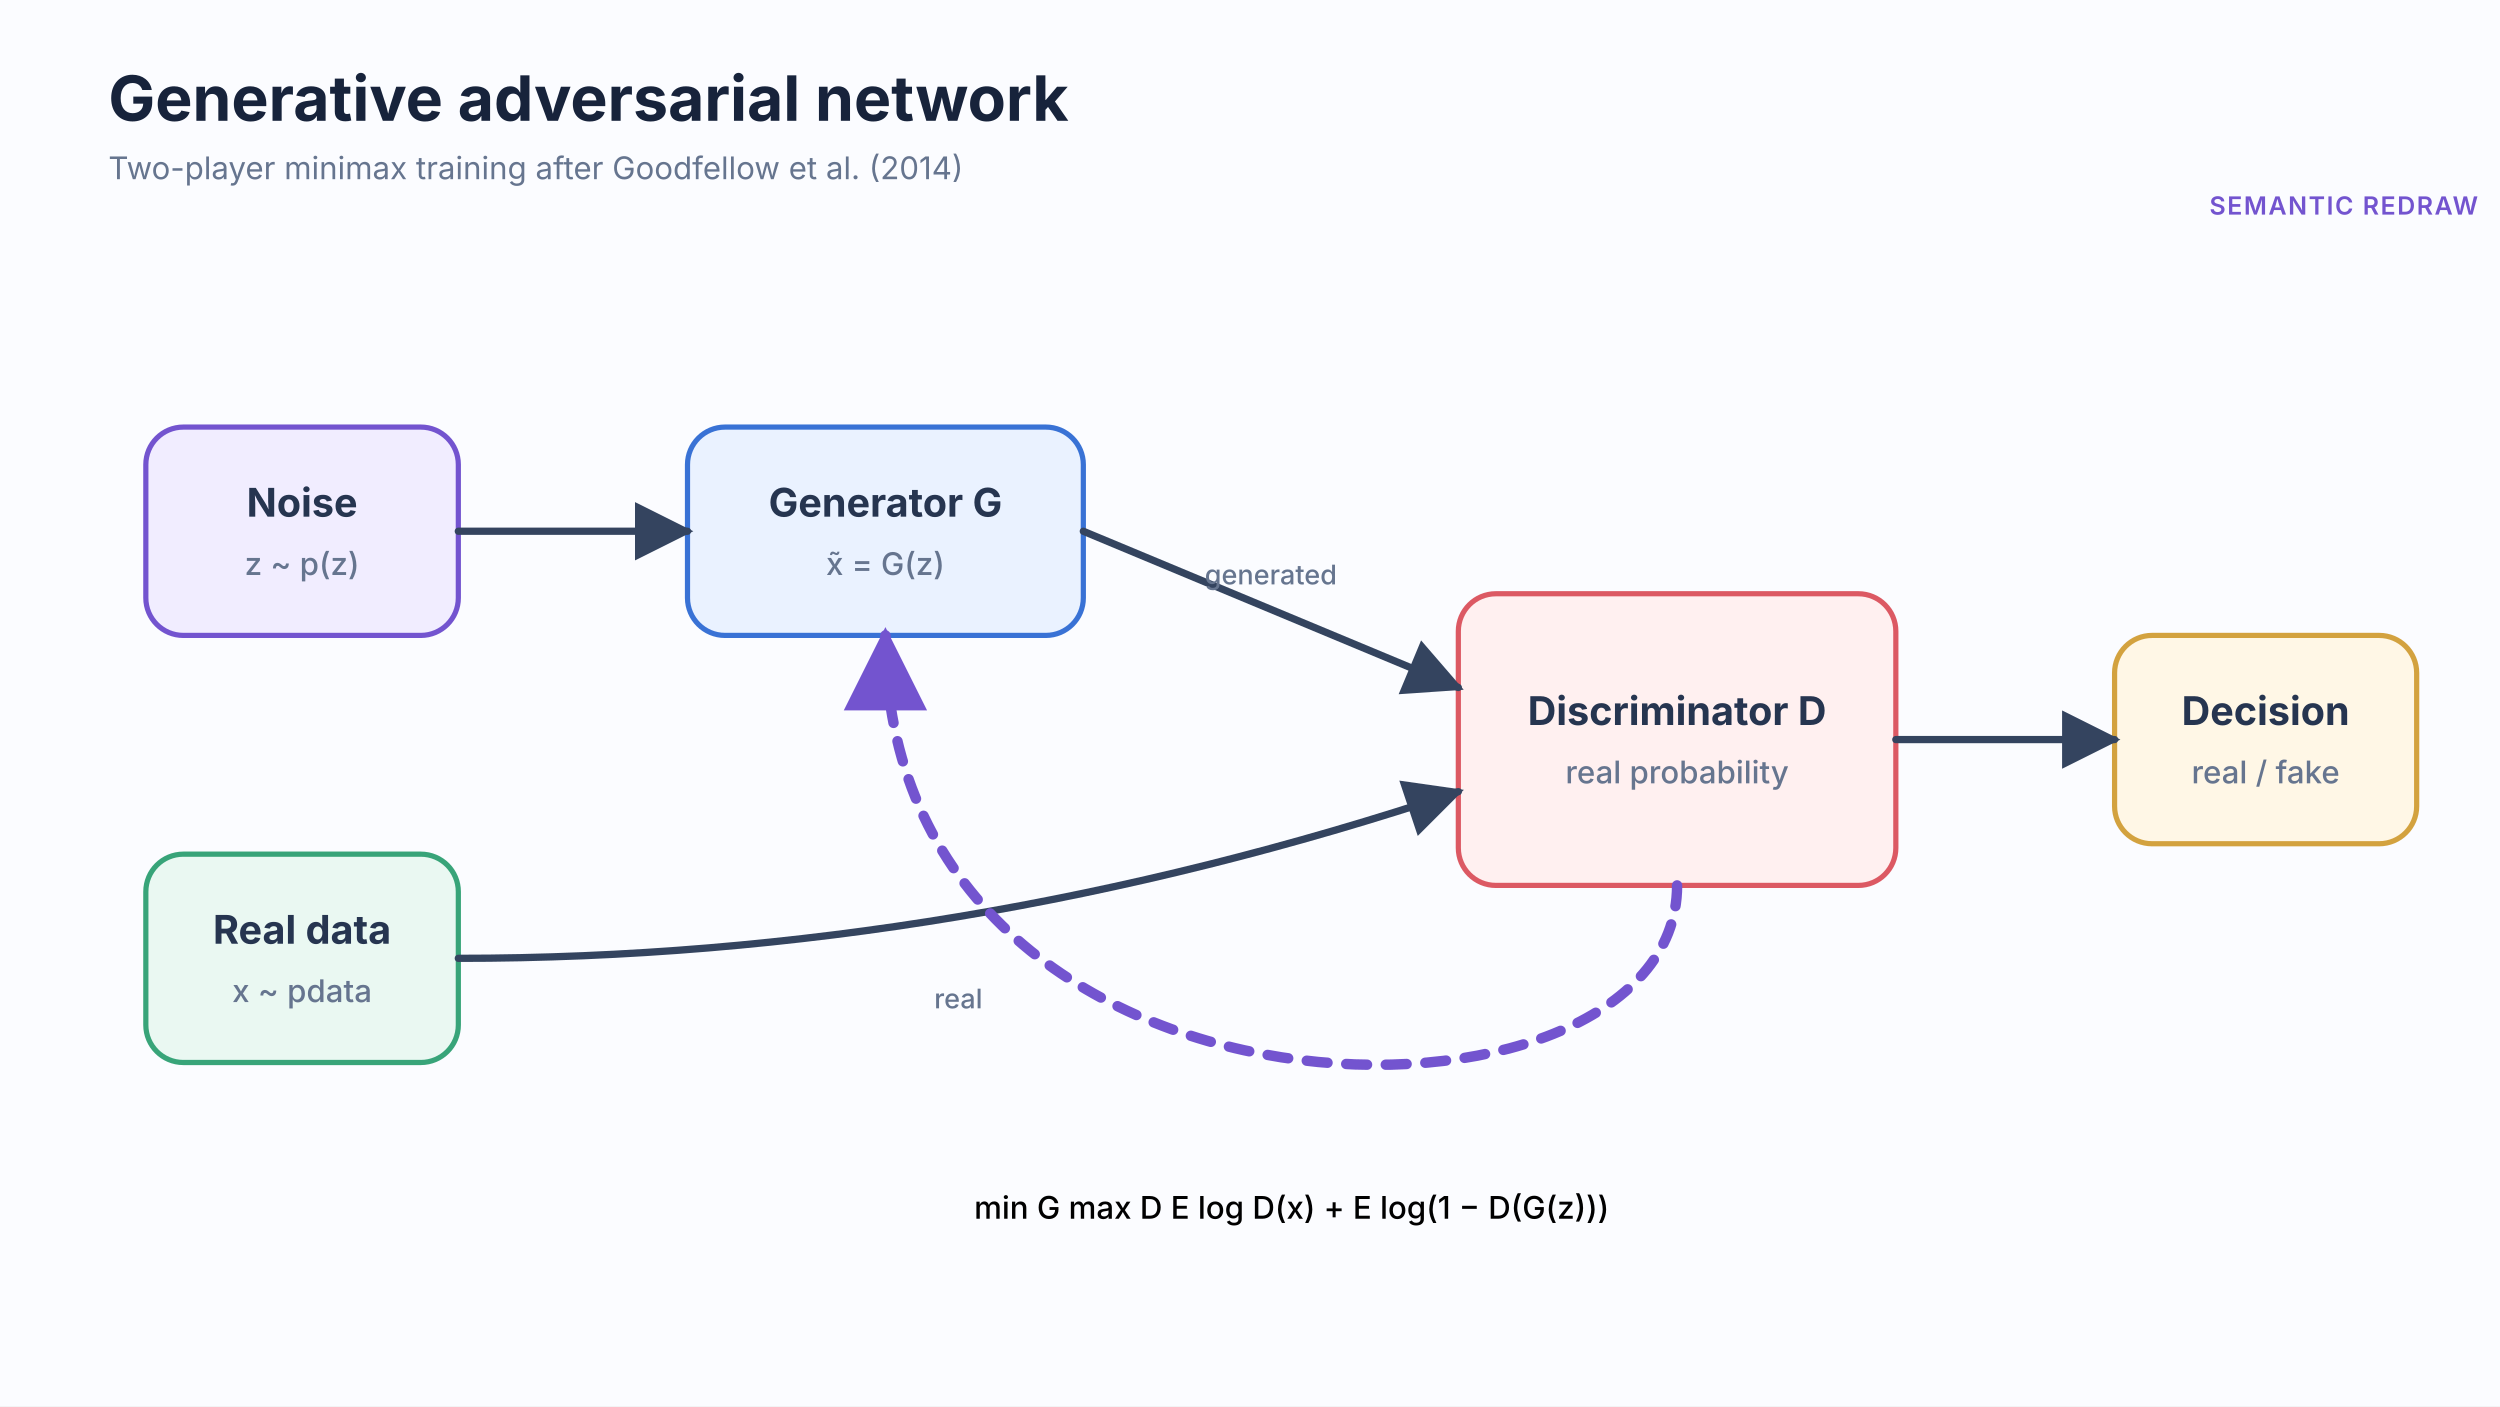
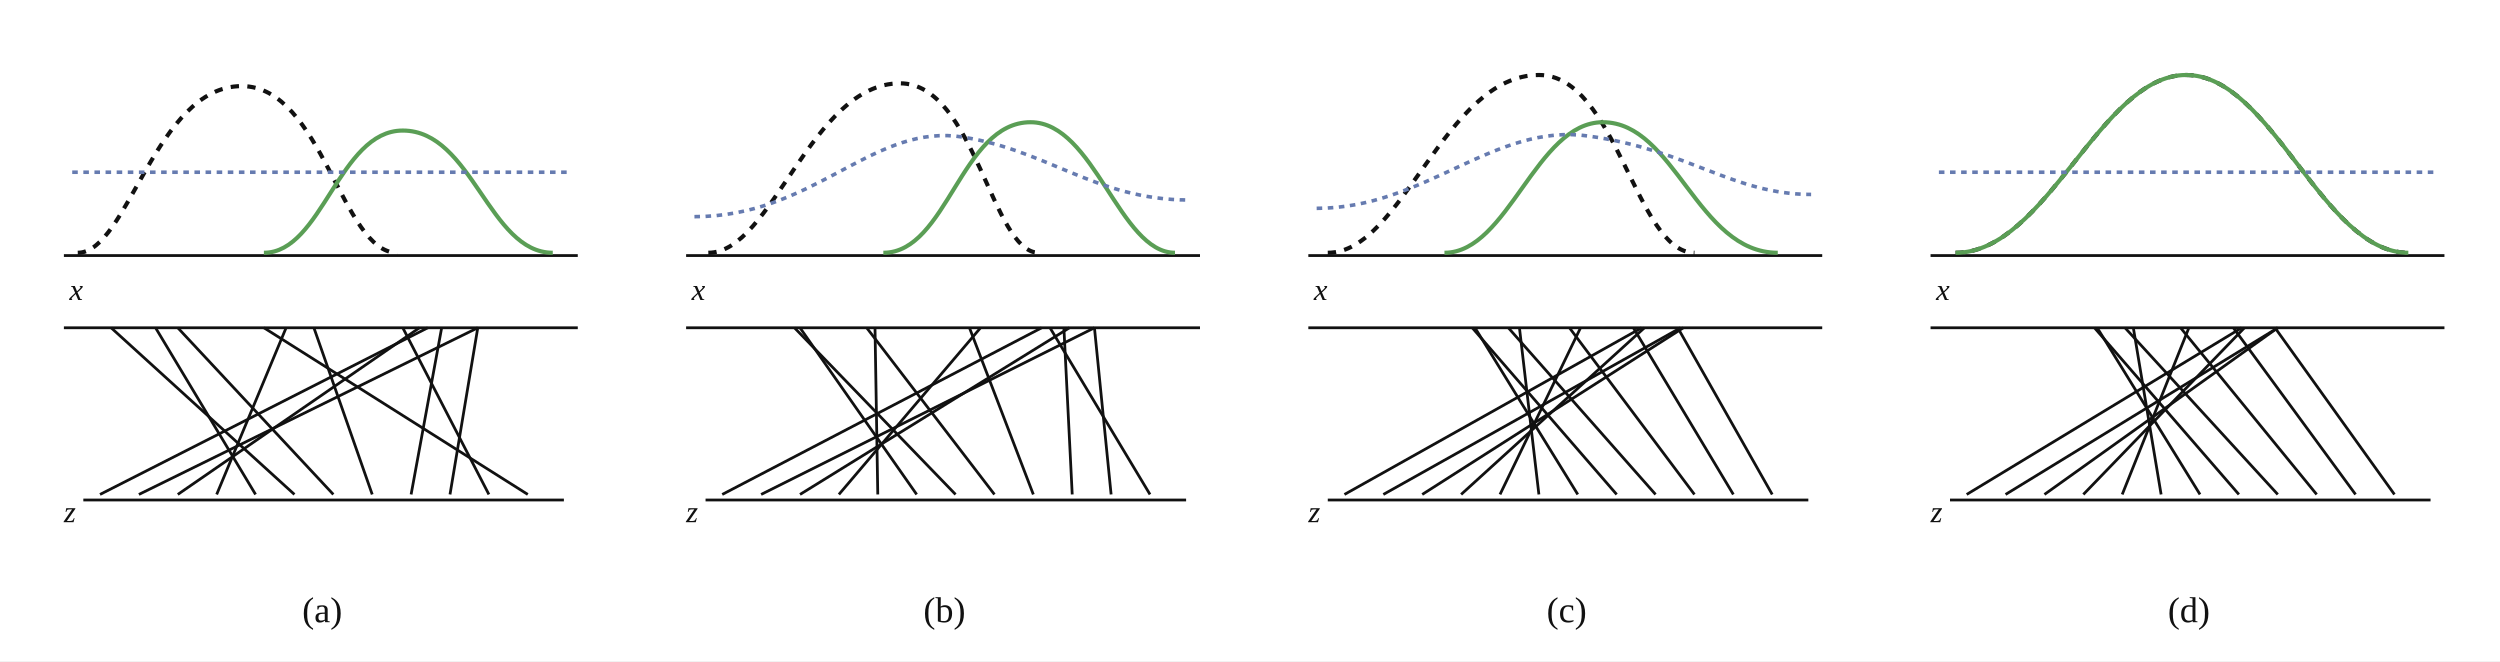
- <svg xmlns="http://www.w3.org/2000/svg" width="1200" height="675" viewBox="0 0 1200 675" role="img" aria-labelledby="svg-title svg-desc">
+ <svg xmlns="http://www.w3.org/2000/svg" width="900" height="238" viewBox="0 0 900 238" role="img" aria-labelledby="svg-title svg-desc">
  <defs>
-     <marker id="arrow" viewBox="0 0 10 10" refX="9" refY="5" markerWidth="8" markerHeight="8" orient="auto-start-reverse">
-       <path d="M0 0L10 5L0 10Z" fill="#34445f" />
+     <marker id="paper-arrow" viewBox="0 0 10 10" refX="8.5" refY="5" markerWidth="5" markerHeight="5" orient="auto-start-reverse">
+       <path d="M0 0L10 5L0 10Z" fill="#111" />
    </marker>
-     <marker id="arrow-blue" viewBox="0 0 10 10" refX="9" refY="5" markerWidth="8" markerHeight="8" orient="auto-start-reverse">
-       <path d="M0 0L10 5L0 10Z" fill="#3972d5" />
+     <marker id="paper-arrow-gray" viewBox="0 0 10 10" refX="8.5" refY="5" markerWidth="5" markerHeight="5" orient="auto-start-reverse">
+       <path d="M0 0L10 5L0 10Z" fill="#777" />
    </marker>
-     <marker id="arrow-violet" viewBox="0 0 10 10" refX="9" refY="5" markerWidth="8" markerHeight="8" orient="auto-start-reverse">
-       <path d="M0 0L10 5L0 10Z" fill="#7354cf" />
-     </marker>
-     <linearGradient id="soft-gradient" x1="0" y1="0" x2="1" y2="1">
-       <stop offset="0" stop-color="#eaf2ff" />
-       <stop offset="1" stop-color="#f1edff" />
-     </linearGradient>
    <style>
-     .bg{fill:#fbfcff}.title{font:700 30px Inter,Arial,sans-serif;fill:#17233b}.subtitle{font:400 15px Inter,Arial,sans-serif;fill:#66758f}
-     .label{font:500 19px Inter,Arial,sans-serif;fill:#263550}.strong{font-weight:700}.small{font:500 15px Inter,Arial,sans-serif}.tiny{font:500 13px Inter,Arial,sans-serif}.muted{fill:#66758f}
-     .card{stroke-width:2.5}.blue{fill:#eaf2ff;stroke:#3972d5}.violet{fill:#f1edff;stroke:#7354cf}.red{fill:#fff0f0;stroke:#dc5963}.gold{fill:#fff7e6;stroke:#d3a23f}.green{fill:#eaf8f2;stroke:#38a479}.slate{fill:#f2f5f9;stroke:#72819a}.cyan{fill:#e9f9fb;stroke:#2b9aa5}
-     .wire{fill:none;stroke:#34445f;stroke-width:3.5;stroke-linecap:round;stroke-linejoin:round}.wire2{fill:none;stroke:#3972d5;stroke-width:5;stroke-linecap:round;stroke-linejoin:round}.violet-line{fill:none;stroke:#7354cf;stroke-width:5;stroke-linecap:round;stroke-linejoin:round}.red-line{fill:none;stroke:#dc5963;stroke-width:5;stroke-linecap:round;stroke-linejoin:round}.green-line{fill:none;stroke:#38a479;stroke-width:5;stroke-linecap:round;stroke-linejoin:round}.dash{stroke-dasharray:10 9}
-     .axis{fill:none;stroke:#8b98ac;stroke-width:2}.grid{stroke:#dce3ed;stroke-width:1.5}.node{fill:#fff;stroke:#34445f;stroke-width:3}.dot-blue{fill:#3972d5}.dot-violet{fill:#7354cf}.dot-red{fill:#dc5963}.dot-green{fill:#38a479}.paper-note{font:600 12px Inter,Arial,sans-serif;fill:#7354cf;letter-spacing:.06em}
+     .sans{font-family:Arial,Helvetica,sans-serif;fill:#111}.serif{font-family:'Times New Roman',Times,serif;fill:#111}
+     .t9{font-size:9px}.t10{font-size:10px}.t11{font-size:11px}.t12{font-size:12px}.t13{font-size:13px}.t14{font-size:14px}.t16{font-size:16px}
+     .bold{font-weight:700}.italic{font-style:italic}.thin{fill:none;stroke:#111;stroke-width:1}.mid{fill:none;stroke:#111;stroke-width:1.5}
+     .thick{fill:none;stroke:#111;stroke-width:2}.gray{fill:#d7d7d7;stroke:#333;stroke-width:1}.light{fill:#f5f5f5;stroke:#111;stroke-width:1}
+     .blue{fill:#dbe9f6;stroke:#386a98;stroke-width:1}.green{fill:#dcebc8;stroke:#4e7a35;stroke-width:1}.yellow{fill:#f4e7a7;stroke:#826f24;stroke-width:1}
+     .orange{fill:#f4d0a3;stroke:#925c22;stroke-width:1}.pink{fill:#f2cdd0;stroke:#9b4b52;stroke-width:1}.violet{fill:#ddd4ed;stroke:#665283;stroke-width:1}
+     .cyan-stroke{fill:none;stroke:#42a3b8;stroke-width:1.5}.green-stroke{fill:none;stroke:#5a9e55;stroke-width:1.5}.black-dash{fill:none;stroke:#111;stroke-width:1.5;stroke-dasharray:3 3}
    </style>
  </defs>
-   <rect class="bg" width="1200" height="675" />
-   <g id="figure-title">
-     <text x="52" y="58" class="title" text-anchor="start">Generative adversarial network</text>
-     <text x="52" y="86" class="subtitle" text-anchor="start">Two-player minimax training after Goodfellow et al. (2014)</text>
+   <rect width="900" height="238" fill="#fff" />
+   <g id="training-stage-a">
+     <line x1="23" y1="92" x2="208" y2="92" class="thin" />
+     <path d="M28 91 C46 91 56 31 87 31 C116 31 123 91 143 91" class="black-dash" />
+     <path d="M95 91 C116 91 122 47 145 47 C170 47 176 91 199 91" class="green-stroke" />
+     <path d="M26 62 H204" fill="none" stroke="#667bb0" stroke-width="1.3" stroke-dasharray="2 2" />
+     <text x="25" y="108" class="serif t11 italic">x</text>
+     <text x="116" y="224" class="serif t13" text-anchor="middle">(a)</text>
+     <line x1="30" y1="180" x2="203" y2="180" class="thin" />
+     <text x="23" y="188" class="serif t11 italic">z</text>
+     <line x1="36" y1="178" x2="154" y2="118" class="thin" />
+     <line x1="50" y1="178" x2="172" y2="118" class="thin" />
+     <line x1="64" y1="178" x2="151" y2="118" class="thin" />
+     <line x1="78" y1="178" x2="103" y2="118" class="thin" />
+     <line x1="92" y1="178" x2="56" y2="118" class="thin" />
+     <line x1="106" y1="178" x2="40" y2="118" class="thin" />
+     <line x1="120" y1="178" x2="64" y2="118" class="thin" />
+     <line x1="134" y1="178" x2="113" y2="118" class="thin" />
+     <line x1="148" y1="178" x2="159" y2="118" class="thin" />
+     <line x1="162" y1="178" x2="172" y2="118" class="thin" />
+     <line x1="176" y1="178" x2="145" y2="118" class="thin" />
+     <line x1="190" y1="178" x2="95" y2="118" class="thin" />
+     <line x1="23" y1="118" x2="208" y2="118" class="thin" />
  </g>
-   <text x="1125" y="103" class="paper-note" text-anchor="middle">SEMANTIC REDRAW</text>
-   <g id="noise">
-     <rect x="70" y="205" width="150" height="100" rx="18" class="card violet" />
-     <text x="145" y="248" class="label strong" text-anchor="middle">Noise</text>
-     <text x="145" y="276" class="small muted" text-anchor="middle">z ~ p(z)</text>
+   <g id="training-stage-b">
+     <line x1="247" y1="92" x2="432" y2="92" class="thin" />
+     <path d="M255 91 C278 91 292 30 324 30 C351 30 357 91 374 91" class="black-dash" />
+     <path d="M318 91 C341 91 346 44 371 44 C394 44 403 91 423 91" class="green-stroke" />
+     <path d="M250 78 C292 78 313 46 344 49 C376 53 394 72 428 72" fill="none" stroke="#667bb0" stroke-width="1.3" stroke-dasharray="2 2" />
+     <text x="249" y="108" class="serif t11 italic">x</text>
+     <text x="340" y="224" class="serif t13" text-anchor="middle">(b)</text>
+     <line x1="254" y1="180" x2="427" y2="180" class="thin" />
+     <text x="247" y="188" class="serif t11 italic">z</text>
+     <line x1="260" y1="178" x2="375" y2="118" class="thin" />
+     <line x1="274" y1="178" x2="394" y2="118" class="thin" />
+     <line x1="288" y1="178" x2="385" y2="118" class="thin" />
+     <line x1="302" y1="178" x2="353" y2="118" class="thin" />
+     <line x1="316" y1="178" x2="315" y2="118" class="thin" />
+     <line x1="330" y1="178" x2="288" y2="118" class="thin" />
+     <line x1="344" y1="178" x2="286" y2="118" class="thin" />
+     <line x1="358" y1="178" x2="312" y2="118" class="thin" />
+     <line x1="372" y1="178" x2="349" y2="118" class="thin" />
+     <line x1="386" y1="178" x2="383" y2="118" class="thin" />
+     <line x1="400" y1="178" x2="394" y2="118" class="thin" />
+     <line x1="414" y1="178" x2="378" y2="118" class="thin" />
+     <line x1="247" y1="118" x2="432" y2="118" class="thin" />
  </g>
-   <g id="generator">
-     <rect x="330" y="205" width="190" height="100" rx="18" class="card blue" />
-     <text x="425" y="248" class="label strong" text-anchor="middle">Generator G</text>
-     <text x="425" y="276" class="small muted" text-anchor="middle">x̃ = G(z)</text>
+   <g id="training-stage-c">
+     <line x1="471" y1="92" x2="656" y2="92" class="thin" />
+     <path d="M478 91 C505 91 520 27 554 27 C582 27 589 91 610 91" class="black-dash" />
+     <path d="M520 91 C543 91 553 44 577 44 C603 44 611 91 640 91" class="green-stroke" />
+     <path d="M474 75 C513 75 538 44 572 49 C608 54 624 70 652 70" fill="none" stroke="#667bb0" stroke-width="1.3" stroke-dasharray="2 2" />
+     <text x="473" y="108" class="serif t11 italic">x</text>
+     <text x="564" y="224" class="serif t13" text-anchor="middle">(c)</text>
+     <line x1="478" y1="180" x2="651" y2="180" class="thin" />
+     <text x="471" y="188" class="serif t11 italic">z</text>
+     <line x1="484" y1="178" x2="591" y2="118" class="thin" />
+     <line x1="498" y1="178" x2="605" y2="118" class="thin" />
+     <line x1="512" y1="178" x2="606" y2="118" class="thin" />
+     <line x1="526" y1="178" x2="592" y2="118" class="thin" />
+     <line x1="540" y1="178" x2="569" y2="118" class="thin" />
+     <line x1="554" y1="178" x2="547" y2="118" class="thin" />
+     <line x1="568" y1="178" x2="531" y2="118" class="thin" />
+     <line x1="582" y1="178" x2="530" y2="118" class="thin" />
+     <line x1="596" y1="178" x2="543" y2="118" class="thin" />
+     <line x1="610" y1="178" x2="565" y2="118" class="thin" />
+     <line x1="624" y1="178" x2="588" y2="118" class="thin" />
+     <line x1="638" y1="178" x2="604" y2="118" class="thin" />
+     <line x1="471" y1="118" x2="656" y2="118" class="thin" />
  </g>
-   <g id="real">
-     <rect x="70" y="410" width="150" height="100" rx="18" class="card green" />
-     <text x="145" y="453" class="label strong" text-anchor="middle">Real data</text>
-     <text x="145" y="481" class="small muted" text-anchor="middle">x ~ pdata</text>
+   <g id="training-stage-d">
+     <line x1="695" y1="92" x2="880" y2="92" class="thin" />
+     <path d="M704 91 C737 91 756 27 787 27 C818 27 836 91 867 91" class="black-dash" />
+     <path d="M704 91 C737 91 756 27 787 27 C818 27 836 91 867 91" class="green-stroke" />
+     <path d="M698 62 H876" fill="none" stroke="#667bb0" stroke-width="1.3" stroke-dasharray="2 2" />
+     <text x="697" y="108" class="serif t11 italic">x</text>
+     <text x="788" y="224" class="serif t13" text-anchor="middle">(d)</text>
+     <line x1="702" y1="180" x2="875" y2="180" class="thin" />
+     <text x="695" y="188" class="serif t11 italic">z</text>
+     <line x1="708" y1="178" x2="807" y2="118" class="thin" />
+     <line x1="722" y1="178" x2="820" y2="118" class="thin" />
+     <line x1="736" y1="178" x2="820" y2="118" class="thin" />
+     <line x1="750" y1="178" x2="808" y2="118" class="thin" />
+     <line x1="764" y1="178" x2="788" y2="118" class="thin" />
+     <line x1="778" y1="178" x2="768" y2="118" class="thin" />
+     <line x1="792" y1="178" x2="755" y2="118" class="thin" />
+     <line x1="806" y1="178" x2="754" y2="118" class="thin" />
+     <line x1="820" y1="178" x2="765" y2="118" class="thin" />
+     <line x1="834" y1="178" x2="785" y2="118" class="thin" />
+     <line x1="848" y1="178" x2="804" y2="118" class="thin" />
+     <line x1="862" y1="178" x2="819" y2="118" class="thin" />
+     <line x1="695" y1="118" x2="880" y2="118" class="thin" />
  </g>
-   <g id="discriminator">
-     <rect x="700" y="285" width="210" height="140" rx="18" class="card red" />
-     <text x="805" y="348" class="label strong" text-anchor="middle">Discriminator D</text>
-     <text x="805" y="376" class="small muted" text-anchor="middle">real probability</text>
-   </g>
-   <g id="decision">
-     <rect x="1015" y="305" width="145" height="100" rx="18" class="card gold" />
-     <text x="1087.5" y="348" class="label strong" text-anchor="middle">Decision</text>
-     <text x="1087.5" y="376" class="small muted" text-anchor="middle">real / fake</text>
-   </g>
-   <g id="gan-zg">
-     <line x1="220" y1="255" x2="330" y2="255" class="wire" marker-end="url(#arrow)" />
-   </g>
-   <g id="gan-gd">
-     <line x1="520" y1="255" x2="700" y2="330" class="wire" marker-end="url(#arrow)" />
-     <text x="610" y="280.5" class="tiny muted" text-anchor="middle">generated</text>
-   </g>
-   <g id="gan-real-d">
-     <path d="M220,460 Q460,460 700,380" class="wire" marker-end="url(#arrow)" />
-     <text x="460" y="484" class="tiny muted" text-anchor="middle">real</text>
-   </g>
-   <g id="gan-out">
-     <line x1="910" y1="355" x2="1015" y2="355" class="wire" marker-end="url(#arrow)" />
-   </g>
-   <path d="M805,425 C805,555 425,555 425,305" class="violet-line dash" marker-end="url(#arrow-violet)" />
-   <text x="620" y="585" class="small strong" text-anchor="middle">min G  max D   E log D(x) + E log(1 − D(G(z)))</text>
</svg>
